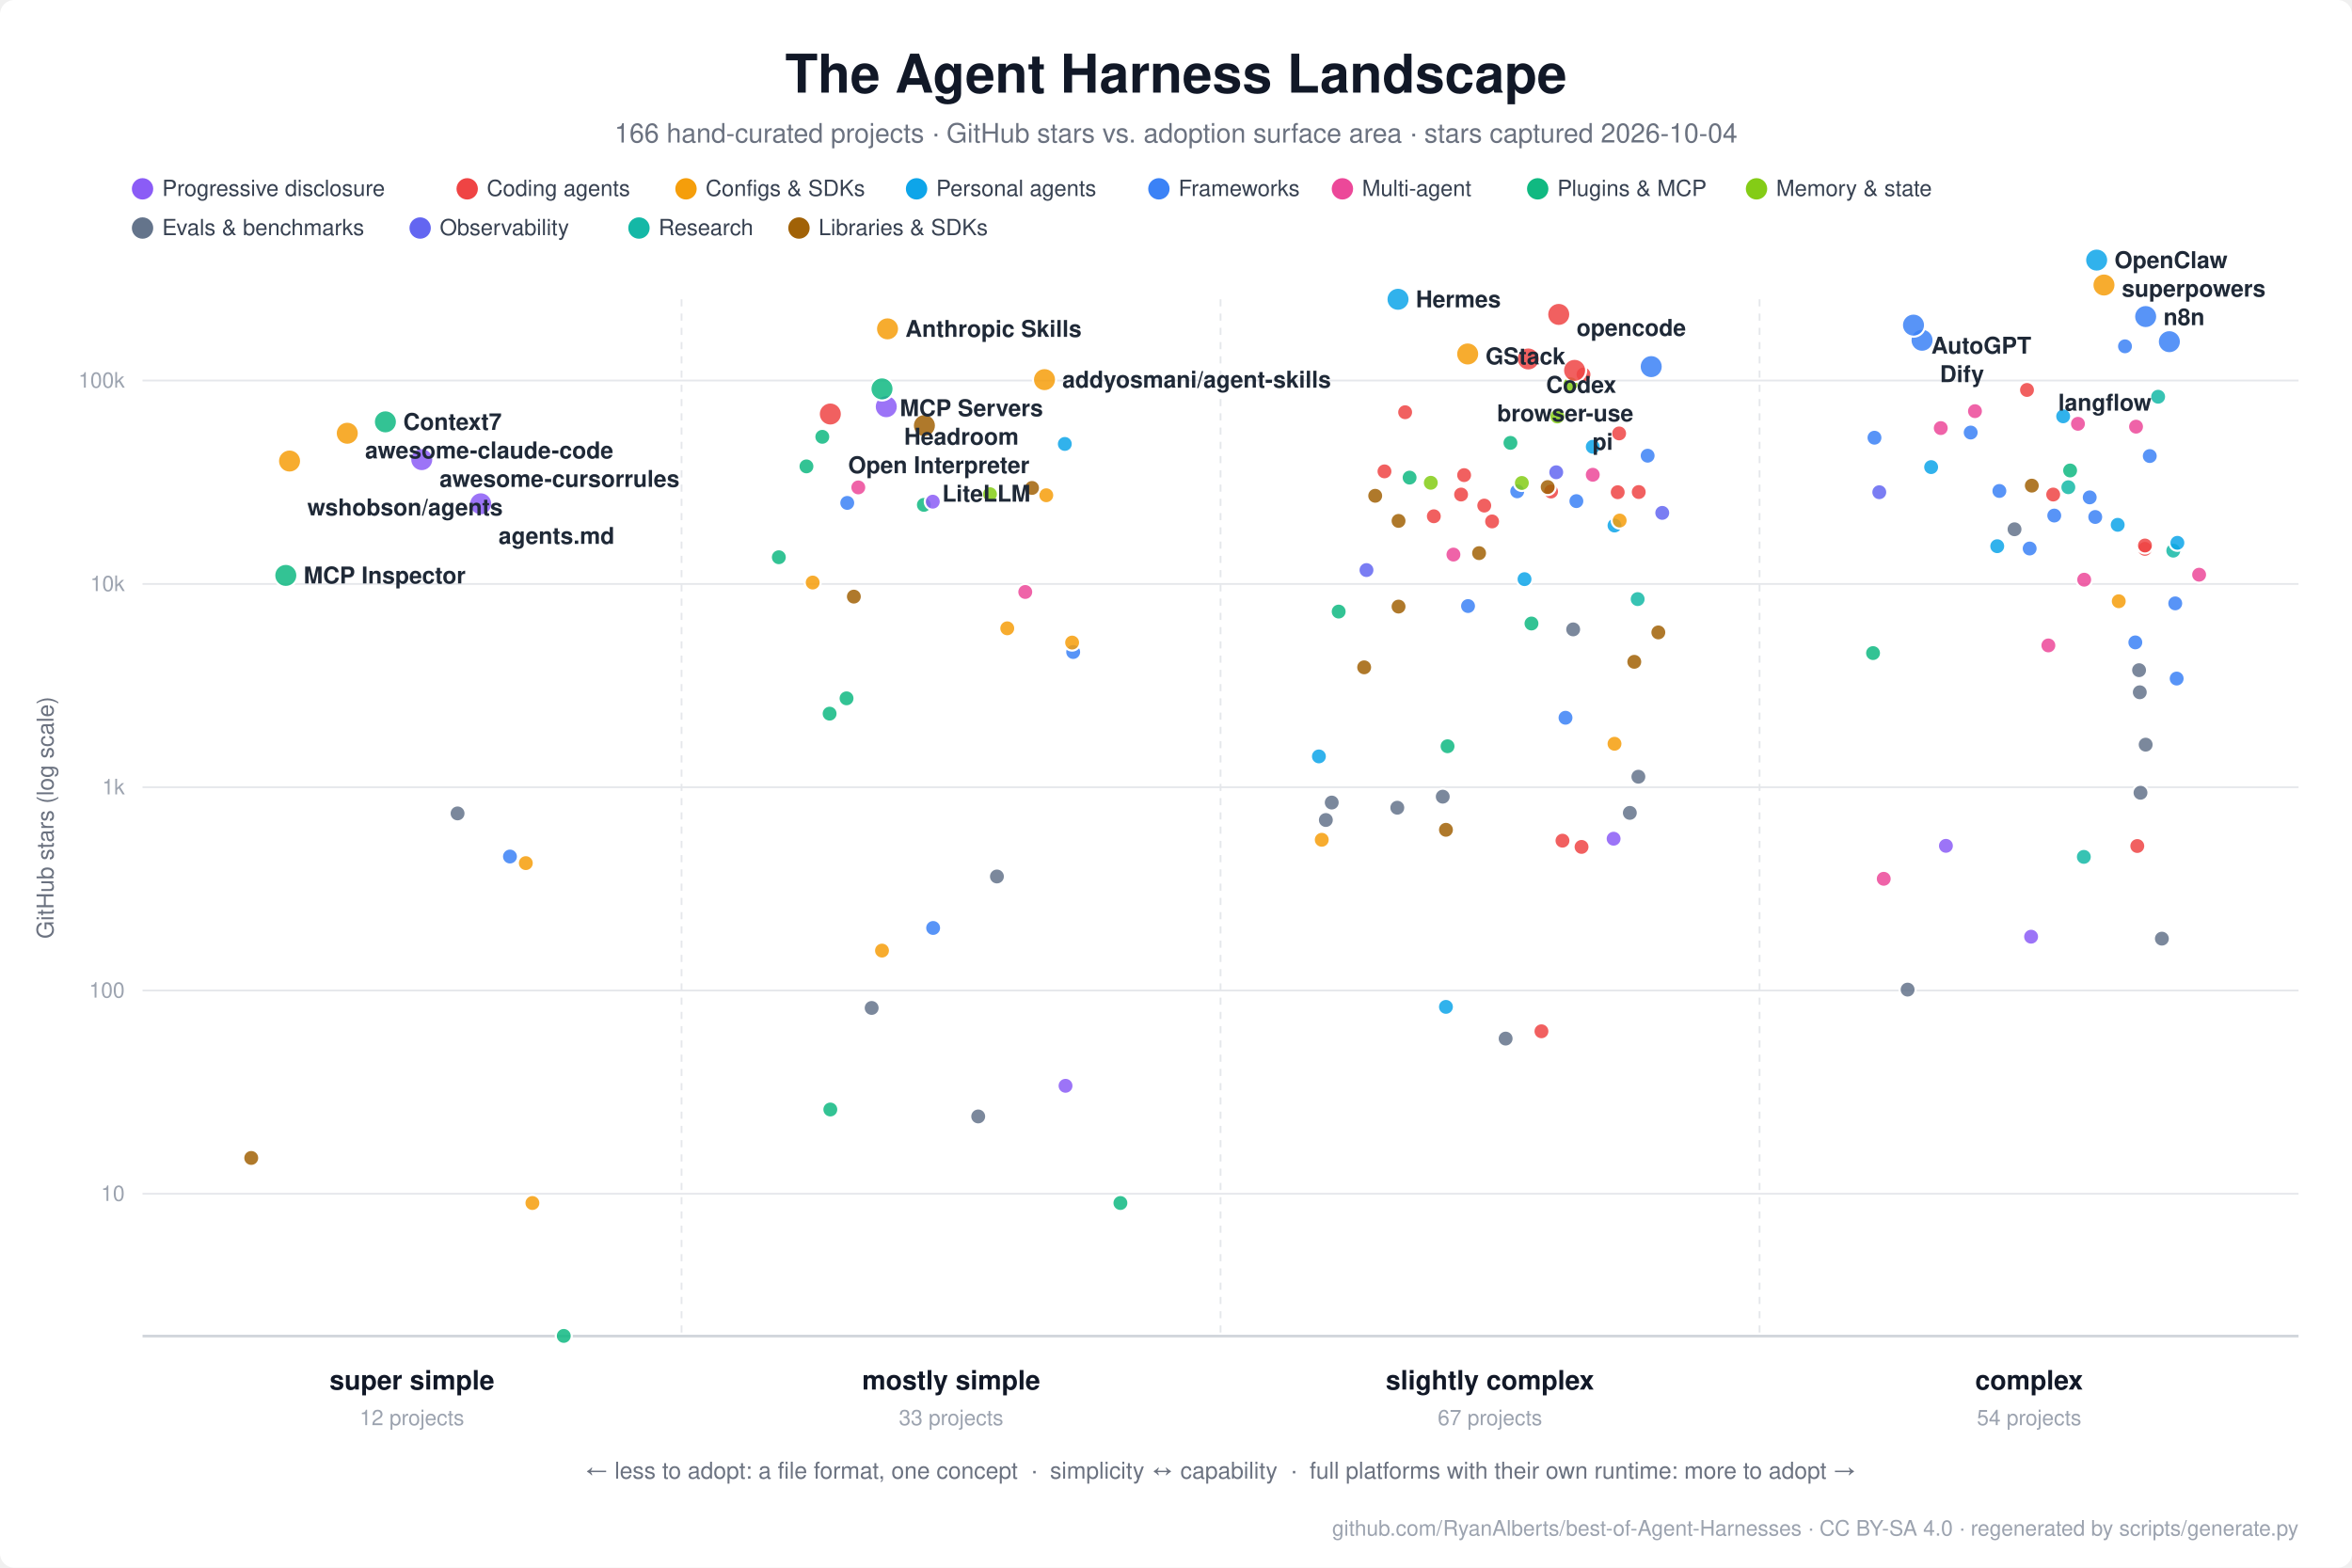
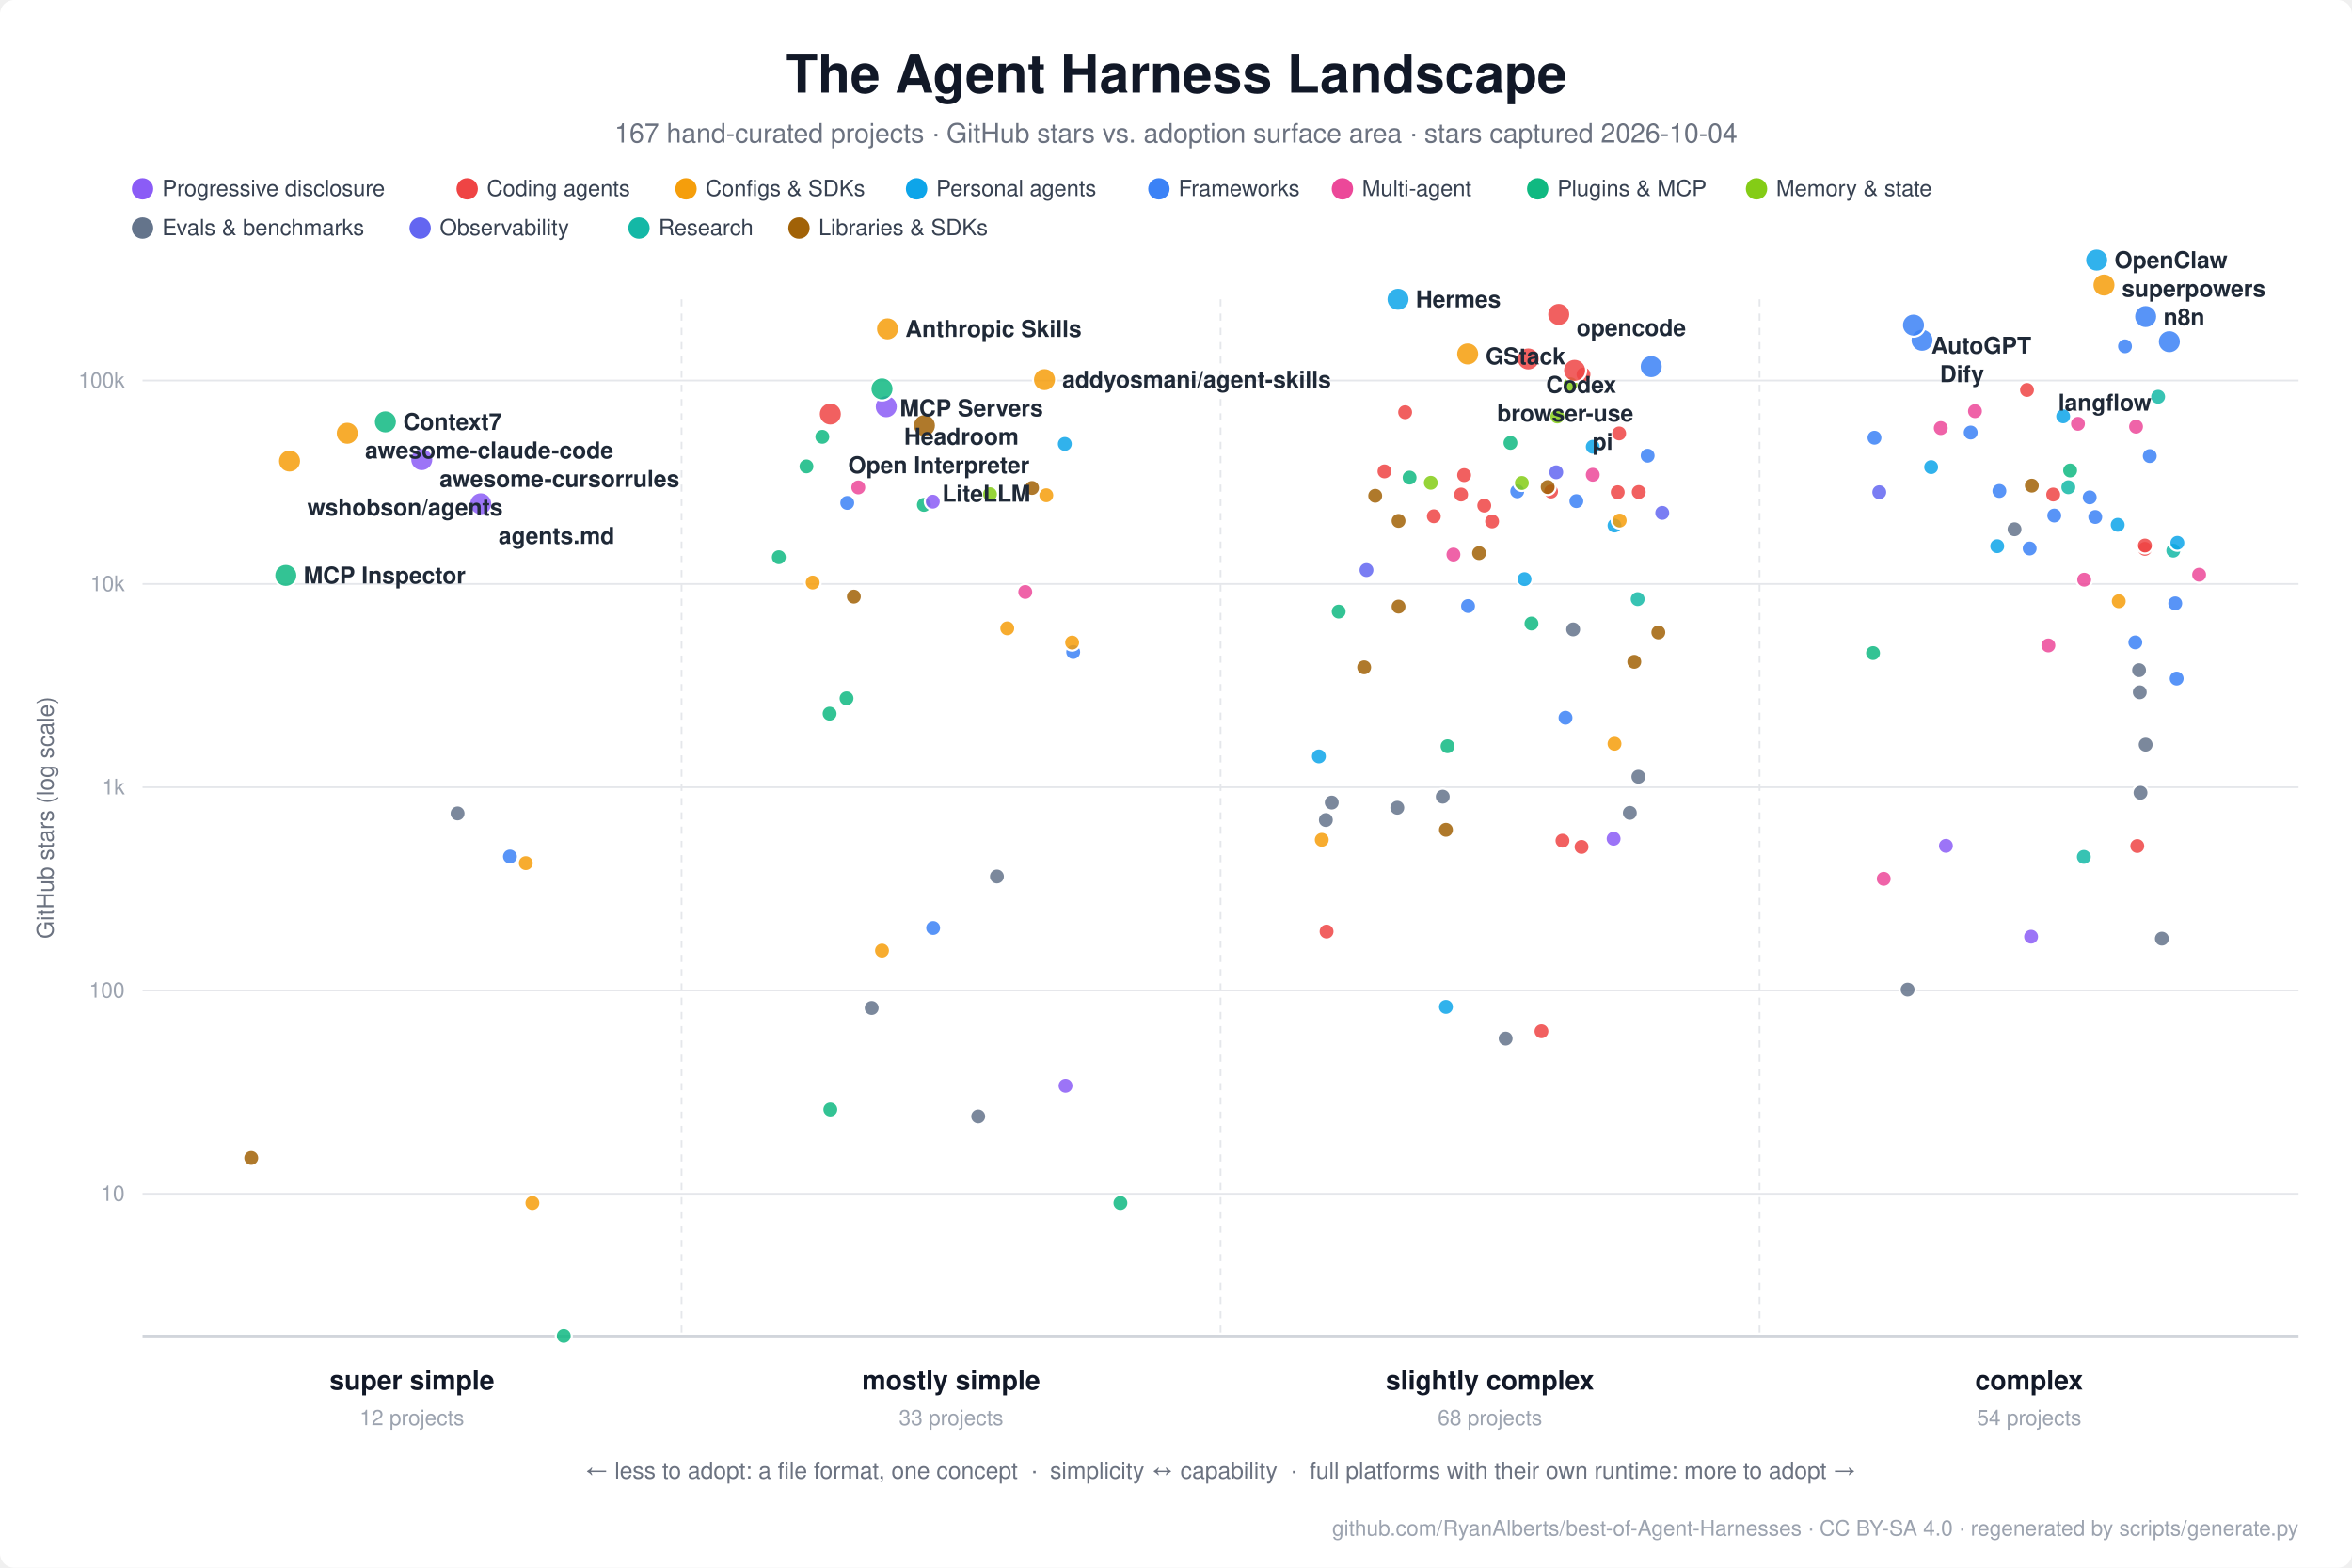
<svg xmlns="http://www.w3.org/2000/svg" viewBox="0 0 1320 880" font-family="-apple-system, 'Segoe UI', Helvetica, Arial, sans-serif">
  <rect width="1320" height="880" fill="#ffffff" rx="8" />
  <text x="660.0" y="52" text-anchor="middle" font-size="30" font-weight="700" fill="#111827">The Agent Harness Landscape</text>
-   <text x="660.0" y="80" text-anchor="middle" font-size="15" fill="#6b7280">166 hand-curated projects · GitHub stars vs. adoption surface area · stars captured 2026-10-04</text>
+   <text x="660.0" y="80" text-anchor="middle" font-size="15" fill="#6b7280">167 hand-curated projects · GitHub stars vs. adoption surface area · stars captured 2026-10-04</text>
  <circle cx="80" cy="106" r="6" fill="#8b5cf6" />
  <text x="91" y="110" font-size="12.5" fill="#374151">Progressive disclosure</text>
  <circle cx="262.2" cy="106" r="6" fill="#ef4444" />
  <text x="273.2" y="110" font-size="12.5" fill="#374151">Coding agents</text>
  <circle cx="385.0" cy="106" r="6" fill="#f59e0b" />
  <text x="396.0" y="110" font-size="12.5" fill="#374151">Configs &amp; SDKs</text>
  <circle cx="514.4" cy="106" r="6" fill="#0ea5e9" />
  <text x="525.4" y="110" font-size="12.5" fill="#374151">Personal agents</text>
  <circle cx="650.4" cy="106" r="6" fill="#3b82f6" />
  <text x="661.4" y="110" font-size="12.5" fill="#374151">Frameworks</text>
  <circle cx="753.4" cy="106" r="6" fill="#ec4899" />
  <text x="764.4" y="110" font-size="12.5" fill="#374151">Multi-agent</text>
  <circle cx="863.0" cy="106" r="6" fill="#10b981" />
  <text x="874.0" y="110" font-size="12.5" fill="#374151">Plugins &amp; MCP</text>
  <circle cx="985.8" cy="106" r="6" fill="#84cc16" />
  <text x="996.8" y="110" font-size="12.5" fill="#374151">Memory &amp; state</text>
  <circle cx="80" cy="128" r="6" fill="#64748b" />
  <text x="91" y="132" font-size="12.5" fill="#374151">Evals &amp; benchmarks</text>
  <circle cx="235.8" cy="128" r="6" fill="#6366f1" />
  <text x="246.8" y="132" font-size="12.5" fill="#374151">Observability</text>
  <circle cx="358.6" cy="128" r="6" fill="#14b8a6" />
  <text x="369.6" y="132" font-size="12.5" fill="#374151">Research</text>
  <circle cx="448.4" cy="128" r="6" fill="#a16207" />
  <text x="459.4" y="132" font-size="12.5" fill="#374151">Libraries &amp; SDKs</text>
  <line x1="80" y1="670.1" x2="1290" y2="670.1" stroke="#e5e7eb" stroke-width="1" />
  <text x="70" y="674.1" text-anchor="end" font-size="12" fill="#9ca3af">10</text>
  <line x1="80" y1="556.0" x2="1290" y2="556.0" stroke="#e5e7eb" stroke-width="1" />
  <text x="70" y="560.0" text-anchor="end" font-size="12" fill="#9ca3af">100</text>
  <line x1="80" y1="441.9" x2="1290" y2="441.9" stroke="#e5e7eb" stroke-width="1" />
  <text x="70" y="445.9" text-anchor="end" font-size="12" fill="#9ca3af">1k</text>
  <line x1="80" y1="327.8" x2="1290" y2="327.8" stroke="#e5e7eb" stroke-width="1" />
  <text x="70" y="331.8" text-anchor="end" font-size="12" fill="#9ca3af">10k</text>
  <line x1="80" y1="213.6" x2="1290" y2="213.6" stroke="#e5e7eb" stroke-width="1" />
  <text x="70" y="217.6" text-anchor="end" font-size="12" fill="#9ca3af">100k</text>
  <text x="30" y="459" font-size="13" fill="#6b7280" transform="rotate(-90 30 459)" text-anchor="middle">GitHub stars (log scale)</text>
  <text x="231.2" y="780" text-anchor="middle" font-size="15" font-weight="600" fill="#111827">super simple</text>
  <text x="231.2" y="800" text-anchor="middle" font-size="12" fill="#9ca3af">12 projects</text>
  <line x1="382.5" y1="168" x2="382.5" y2="750" stroke="#e5e7eb" stroke-width="1" stroke-dasharray="4 4" />
  <text x="533.8" y="780" text-anchor="middle" font-size="15" font-weight="600" fill="#111827">mostly simple</text>
  <text x="533.8" y="800" text-anchor="middle" font-size="12" fill="#9ca3af">33 projects</text>
  <line x1="685.0" y1="168" x2="685.0" y2="750" stroke="#e5e7eb" stroke-width="1" stroke-dasharray="4 4" />
  <text x="836.2" y="780" text-anchor="middle" font-size="15" font-weight="600" fill="#111827">slightly complex</text>
-   <text x="836.2" y="800" text-anchor="middle" font-size="12" fill="#9ca3af">67 projects</text>
+   <text x="836.2" y="800" text-anchor="middle" font-size="12" fill="#9ca3af">68 projects</text>
  <line x1="987.5" y1="168" x2="987.5" y2="750" stroke="#e5e7eb" stroke-width="1" stroke-dasharray="4 4" />
  <text x="1138.8" y="780" text-anchor="middle" font-size="15" font-weight="600" fill="#111827">complex</text>
  <text x="1138.8" y="800" text-anchor="middle" font-size="12" fill="#9ca3af">54 projects</text>
  <line x1="80" y1="750" x2="1290" y2="750" stroke="#d1d5db" stroke-width="1.5" />
  <text x="685.0" y="830" text-anchor="middle" font-size="13" fill="#6b7280">←  less to adopt: a file format, one concept  ·  simplicity ↔ capability  ·  full platforms with their own runtime: more to adopt  →</text>
  <circle cx="316.4" cy="749.9" r="4.5" fill="#10b981" fill-opacity="0.85" stroke="#ffffff" stroke-width="1.2" />
  <circle cx="298.8" cy="675.3" r="4.5" fill="#f59e0b" fill-opacity="0.85" stroke="#ffffff" stroke-width="1.2" />
  <circle cx="628.8" cy="675.3" r="4.5" fill="#10b981" fill-opacity="0.85" stroke="#ffffff" stroke-width="1.2" />
  <circle cx="141.0" cy="650.0" r="4.5" fill="#a16207" fill-opacity="0.85" stroke="#ffffff" stroke-width="1.2" />
  <circle cx="549.0" cy="626.7" r="4.5" fill="#64748b" fill-opacity="0.85" stroke="#ffffff" stroke-width="1.2" />
  <circle cx="466.0" cy="622.8" r="4.5" fill="#10b981" fill-opacity="0.85" stroke="#ffffff" stroke-width="1.2" />
  <circle cx="598.0" cy="609.5" r="4.5" fill="#8b5cf6" fill-opacity="0.85" stroke="#ffffff" stroke-width="1.2" />
  <circle cx="845.0" cy="583.0" r="4.5" fill="#64748b" fill-opacity="0.85" stroke="#ffffff" stroke-width="1.2" />
  <circle cx="865.1" cy="578.9" r="4.5" fill="#ef4444" fill-opacity="0.85" stroke="#ffffff" stroke-width="1.2" />
  <circle cx="489.2" cy="565.8" r="4.5" fill="#64748b" fill-opacity="0.85" stroke="#ffffff" stroke-width="1.2" />
  <circle cx="811.5" cy="565.2" r="4.5" fill="#0ea5e9" fill-opacity="0.85" stroke="#ffffff" stroke-width="1.2" />
  <circle cx="1070.6" cy="555.5" r="4.5" fill="#64748b" fill-opacity="0.85" stroke="#ffffff" stroke-width="1.2" />
  <circle cx="495.0" cy="533.6" r="4.5" fill="#f59e0b" fill-opacity="0.85" stroke="#ffffff" stroke-width="1.2" />
  <circle cx="1213.3" cy="526.9" r="4.5" fill="#64748b" fill-opacity="0.85" stroke="#ffffff" stroke-width="1.2" />
  <circle cx="1139.9" cy="525.8" r="4.5" fill="#8b5cf6" fill-opacity="0.85" stroke="#ffffff" stroke-width="1.2" />
+   <circle cx="744.5" cy="522.9" r="4.5" fill="#ef4444" fill-opacity="0.85" stroke="#ffffff" stroke-width="1.2" />
  <circle cx="523.7" cy="520.9" r="4.5" fill="#3b82f6" fill-opacity="0.85" stroke="#ffffff" stroke-width="1.2" />
  <circle cx="1057.2" cy="493.3" r="4.5" fill="#ec4899" fill-opacity="0.85" stroke="#ffffff" stroke-width="1.2" />
  <circle cx="559.5" cy="492.0" r="4.5" fill="#64748b" fill-opacity="0.85" stroke="#ffffff" stroke-width="1.2" />
  <circle cx="295.1" cy="484.5" r="4.5" fill="#f59e0b" fill-opacity="0.85" stroke="#ffffff" stroke-width="1.2" />
  <circle cx="1169.5" cy="481.0" r="4.5" fill="#14b8a6" fill-opacity="0.85" stroke="#ffffff" stroke-width="1.2" />
  <circle cx="286.2" cy="480.8" r="4.5" fill="#3b82f6" fill-opacity="0.85" stroke="#ffffff" stroke-width="1.2" />
  <circle cx="887.6" cy="475.4" r="4.5" fill="#ef4444" fill-opacity="0.85" stroke="#ffffff" stroke-width="1.2" />
  <circle cx="1199.5" cy="474.9" r="4.5" fill="#ef4444" fill-opacity="0.85" stroke="#ffffff" stroke-width="1.2" />
  <circle cx="1092.1" cy="474.8" r="4.5" fill="#8b5cf6" fill-opacity="0.85" stroke="#ffffff" stroke-width="1.2" />
  <circle cx="876.9" cy="471.9" r="4.5" fill="#ef4444" fill-opacity="0.85" stroke="#ffffff" stroke-width="1.2" />
  <circle cx="741.8" cy="471.4" r="4.5" fill="#f59e0b" fill-opacity="0.85" stroke="#ffffff" stroke-width="1.2" />
  <circle cx="905.6" cy="470.8" r="4.5" fill="#8b5cf6" fill-opacity="0.85" stroke="#ffffff" stroke-width="1.2" />
  <circle cx="811.5" cy="465.8" r="4.5" fill="#a16207" fill-opacity="0.85" stroke="#ffffff" stroke-width="1.2" />
  <circle cx="744.1" cy="460.3" r="4.5" fill="#64748b" fill-opacity="0.85" stroke="#ffffff" stroke-width="1.2" />
  <circle cx="256.8" cy="456.6" r="4.5" fill="#64748b" fill-opacity="0.85" stroke="#ffffff" stroke-width="1.2" />
  <circle cx="914.7" cy="456.3" r="4.5" fill="#64748b" fill-opacity="0.85" stroke="#ffffff" stroke-width="1.2" />
  <circle cx="784.2" cy="453.4" r="4.5" fill="#64748b" fill-opacity="0.85" stroke="#ffffff" stroke-width="1.2" />
  <circle cx="747.4" cy="450.5" r="4.5" fill="#64748b" fill-opacity="0.85" stroke="#ffffff" stroke-width="1.2" />
  <circle cx="809.7" cy="447.2" r="4.5" fill="#64748b" fill-opacity="0.85" stroke="#ffffff" stroke-width="1.2" />
  <circle cx="1201.3" cy="445.0" r="4.5" fill="#64748b" fill-opacity="0.85" stroke="#ffffff" stroke-width="1.2" />
  <circle cx="919.5" cy="436.0" r="4.5" fill="#64748b" fill-opacity="0.85" stroke="#ffffff" stroke-width="1.2" />
  <circle cx="740.2" cy="424.6" r="4.5" fill="#0ea5e9" fill-opacity="0.85" stroke="#ffffff" stroke-width="1.2" />
  <circle cx="812.4" cy="418.9" r="4.5" fill="#10b981" fill-opacity="0.85" stroke="#ffffff" stroke-width="1.2" />
  <circle cx="1204.2" cy="418.0" r="4.5" fill="#64748b" fill-opacity="0.85" stroke="#ffffff" stroke-width="1.2" />
  <circle cx="906.1" cy="417.5" r="4.5" fill="#f59e0b" fill-opacity="0.85" stroke="#ffffff" stroke-width="1.2" />
  <circle cx="878.6" cy="402.9" r="4.5" fill="#3b82f6" fill-opacity="0.85" stroke="#ffffff" stroke-width="1.2" />
  <circle cx="465.6" cy="400.6" r="4.5" fill="#10b981" fill-opacity="0.85" stroke="#ffffff" stroke-width="1.2" />
  <circle cx="475.1" cy="392.0" r="4.5" fill="#10b981" fill-opacity="0.85" stroke="#ffffff" stroke-width="1.2" />
  <circle cx="1200.9" cy="388.6" r="4.5" fill="#64748b" fill-opacity="0.85" stroke="#ffffff" stroke-width="1.2" />
  <circle cx="1221.6" cy="380.9" r="4.5" fill="#3b82f6" fill-opacity="0.85" stroke="#ffffff" stroke-width="1.2" />
  <circle cx="1200.5" cy="376.2" r="4.5" fill="#64748b" fill-opacity="0.85" stroke="#ffffff" stroke-width="1.2" />
  <circle cx="765.6" cy="374.6" r="4.5" fill="#a16207" fill-opacity="0.85" stroke="#ffffff" stroke-width="1.2" />
  <circle cx="917.2" cy="371.5" r="4.5" fill="#a16207" fill-opacity="0.85" stroke="#ffffff" stroke-width="1.2" />
  <circle cx="1051.2" cy="366.6" r="4.5" fill="#10b981" fill-opacity="0.85" stroke="#ffffff" stroke-width="1.2" />
  <circle cx="602.3" cy="366.0" r="4.5" fill="#3b82f6" fill-opacity="0.85" stroke="#ffffff" stroke-width="1.2" />
  <circle cx="1149.6" cy="362.3" r="4.5" fill="#ec4899" fill-opacity="0.85" stroke="#ffffff" stroke-width="1.2" />
  <circle cx="601.7" cy="360.7" r="4.5" fill="#f59e0b" fill-opacity="0.85" stroke="#ffffff" stroke-width="1.2" />
  <circle cx="1198.4" cy="360.6" r="4.5" fill="#3b82f6" fill-opacity="0.85" stroke="#ffffff" stroke-width="1.2" />
  <circle cx="930.7" cy="355.0" r="4.5" fill="#a16207" fill-opacity="0.85" stroke="#ffffff" stroke-width="1.2" />
  <circle cx="882.9" cy="353.3" r="4.5" fill="#64748b" fill-opacity="0.85" stroke="#ffffff" stroke-width="1.2" />
  <circle cx="565.3" cy="352.7" r="4.5" fill="#f59e0b" fill-opacity="0.85" stroke="#ffffff" stroke-width="1.2" />
  <circle cx="859.5" cy="350.0" r="4.5" fill="#10b981" fill-opacity="0.85" stroke="#ffffff" stroke-width="1.2" />
  <circle cx="751.3" cy="343.3" r="4.5" fill="#10b981" fill-opacity="0.85" stroke="#ffffff" stroke-width="1.2" />
  <circle cx="784.9" cy="340.5" r="4.5" fill="#a16207" fill-opacity="0.85" stroke="#ffffff" stroke-width="1.2" />
  <circle cx="823.9" cy="340.2" r="4.5" fill="#3b82f6" fill-opacity="0.85" stroke="#ffffff" stroke-width="1.2" />
  <circle cx="1220.8" cy="338.7" r="4.5" fill="#3b82f6" fill-opacity="0.85" stroke="#ffffff" stroke-width="1.2" />
  <circle cx="1189.1" cy="337.5" r="4.5" fill="#f59e0b" fill-opacity="0.85" stroke="#ffffff" stroke-width="1.2" />
  <circle cx="919.1" cy="336.3" r="4.5" fill="#14b8a6" fill-opacity="0.85" stroke="#ffffff" stroke-width="1.2" />
  <circle cx="479.2" cy="334.9" r="4.5" fill="#a16207" fill-opacity="0.85" stroke="#ffffff" stroke-width="1.2" />
  <circle cx="575.4" cy="332.3" r="4.5" fill="#ec4899" fill-opacity="0.85" stroke="#ffffff" stroke-width="1.2" />
  <circle cx="456.1" cy="327.0" r="4.5" fill="#f59e0b" fill-opacity="0.85" stroke="#ffffff" stroke-width="1.2" />
  <circle cx="1169.7" cy="325.4" r="4.5" fill="#ec4899" fill-opacity="0.85" stroke="#ffffff" stroke-width="1.2" />
  <circle cx="855.6" cy="325.1" r="4.5" fill="#0ea5e9" fill-opacity="0.85" stroke="#ffffff" stroke-width="1.2" />
  <circle cx="160.4" cy="323.0" r="6.5" fill="#10b981" fill-opacity="0.85" stroke="#ffffff" stroke-width="1.2" />
  <circle cx="1234.2" cy="322.6" r="4.5" fill="#ec4899" fill-opacity="0.85" stroke="#ffffff" stroke-width="1.2" />
  <circle cx="766.9" cy="320.0" r="4.5" fill="#6366f1" fill-opacity="0.85" stroke="#ffffff" stroke-width="1.2" />
  <circle cx="437.1" cy="312.8" r="4.5" fill="#10b981" fill-opacity="0.85" stroke="#ffffff" stroke-width="1.2" />
  <circle cx="815.7" cy="311.3" r="4.5" fill="#ec4899" fill-opacity="0.85" stroke="#ffffff" stroke-width="1.2" />
  <circle cx="830.1" cy="310.5" r="4.5" fill="#a16207" fill-opacity="0.85" stroke="#ffffff" stroke-width="1.2" />
  <circle cx="1219.7" cy="309.1" r="4.5" fill="#14b8a6" fill-opacity="0.85" stroke="#ffffff" stroke-width="1.2" />
  <circle cx="1203.8" cy="308.1" r="4.5" fill="#ef4444" fill-opacity="0.85" stroke="#ffffff" stroke-width="1.2" />
  <circle cx="1139.1" cy="307.9" r="4.5" fill="#3b82f6" fill-opacity="0.85" stroke="#ffffff" stroke-width="1.2" />
  <circle cx="1120.9" cy="306.6" r="4.5" fill="#0ea5e9" fill-opacity="0.85" stroke="#ffffff" stroke-width="1.2" />
  <circle cx="1203.8" cy="306.2" r="4.5" fill="#ef4444" fill-opacity="0.85" stroke="#ffffff" stroke-width="1.2" />
  <circle cx="1222.0" cy="304.7" r="4.5" fill="#0ea5e9" fill-opacity="0.85" stroke="#ffffff" stroke-width="1.2" />
  <circle cx="1130.6" cy="297.1" r="4.5" fill="#64748b" fill-opacity="0.85" stroke="#ffffff" stroke-width="1.2" />
  <circle cx="906.1" cy="295.0" r="4.5" fill="#0ea5e9" fill-opacity="0.85" stroke="#ffffff" stroke-width="1.2" />
  <circle cx="1188.5" cy="294.6" r="4.5" fill="#0ea5e9" fill-opacity="0.85" stroke="#ffffff" stroke-width="1.2" />
  <circle cx="837.4" cy="292.7" r="4.5" fill="#ef4444" fill-opacity="0.85" stroke="#ffffff" stroke-width="1.2" />
  <circle cx="784.9" cy="292.4" r="4.5" fill="#a16207" fill-opacity="0.85" stroke="#ffffff" stroke-width="1.2" />
  <circle cx="909.0" cy="292.2" r="4.5" fill="#f59e0b" fill-opacity="0.85" stroke="#ffffff" stroke-width="1.2" />
  <circle cx="1175.9" cy="290.2" r="4.5" fill="#3b82f6" fill-opacity="0.85" stroke="#ffffff" stroke-width="1.2" />
  <circle cx="804.7" cy="289.8" r="4.5" fill="#ef4444" fill-opacity="0.85" stroke="#ffffff" stroke-width="1.2" />
  <circle cx="1152.9" cy="289.4" r="4.5" fill="#3b82f6" fill-opacity="0.85" stroke="#ffffff" stroke-width="1.2" />
  <circle cx="932.9" cy="287.9" r="4.5" fill="#6366f1" fill-opacity="0.85" stroke="#ffffff" stroke-width="1.2" />
  <circle cx="833.0" cy="283.8" r="4.5" fill="#ef4444" fill-opacity="0.85" stroke="#ffffff" stroke-width="1.2" />
  <circle cx="518.5" cy="283.4" r="4.5" fill="#10b981" fill-opacity="0.85" stroke="#ffffff" stroke-width="1.2" />
  <circle cx="269.8" cy="282.8" r="6.5" fill="#8b5cf6" fill-opacity="0.85" stroke="#ffffff" stroke-width="1.2" />
  <circle cx="475.5" cy="282.3" r="4.5" fill="#3b82f6" fill-opacity="0.85" stroke="#ffffff" stroke-width="1.2" />
  <circle cx="523.5" cy="281.6" r="4.5" fill="#8b5cf6" fill-opacity="0.85" stroke="#ffffff" stroke-width="1.2" />
  <circle cx="884.7" cy="281.3" r="4.5" fill="#3b82f6" fill-opacity="0.85" stroke="#ffffff" stroke-width="1.2" />
  <circle cx="1172.8" cy="279.2" r="4.5" fill="#3b82f6" fill-opacity="0.85" stroke="#ffffff" stroke-width="1.2" />
  <circle cx="771.8" cy="278.3" r="4.5" fill="#a16207" fill-opacity="0.85" stroke="#ffffff" stroke-width="1.2" />
  <circle cx="587.2" cy="278.0" r="4.5" fill="#f59e0b" fill-opacity="0.85" stroke="#ffffff" stroke-width="1.2" />
  <circle cx="820.0" cy="277.6" r="4.5" fill="#ef4444" fill-opacity="0.85" stroke="#ffffff" stroke-width="1.2" />
  <circle cx="1152.3" cy="277.6" r="4.5" fill="#ef4444" fill-opacity="0.85" stroke="#ffffff" stroke-width="1.2" />
  <circle cx="555.6" cy="277.4" r="4.5" fill="#84cc16" fill-opacity="0.85" stroke="#ffffff" stroke-width="1.2" />
  <circle cx="1054.7" cy="276.3" r="4.5" fill="#6366f1" fill-opacity="0.85" stroke="#ffffff" stroke-width="1.2" />
  <circle cx="907.9" cy="276.3" r="4.5" fill="#ef4444" fill-opacity="0.85" stroke="#ffffff" stroke-width="1.2" />
  <circle cx="919.7" cy="276.2" r="4.5" fill="#ef4444" fill-opacity="0.85" stroke="#ffffff" stroke-width="1.2" />
  <circle cx="870.5" cy="275.9" r="4.5" fill="#ef4444" fill-opacity="0.85" stroke="#ffffff" stroke-width="1.2" />
  <circle cx="851.5" cy="275.8" r="4.5" fill="#3b82f6" fill-opacity="0.85" stroke="#ffffff" stroke-width="1.2" />
  <circle cx="1122.1" cy="275.6" r="4.5" fill="#3b82f6" fill-opacity="0.85" stroke="#ffffff" stroke-width="1.2" />
  <circle cx="579.2" cy="273.9" r="4.5" fill="#a16207" fill-opacity="0.85" stroke="#ffffff" stroke-width="1.2" />
  <circle cx="481.7" cy="273.6" r="4.5" fill="#ec4899" fill-opacity="0.85" stroke="#ffffff" stroke-width="1.2" />
  <circle cx="1160.8" cy="273.5" r="4.5" fill="#14b8a6" fill-opacity="0.85" stroke="#ffffff" stroke-width="1.2" />
  <circle cx="868.6" cy="273.4" r="4.5" fill="#a16207" fill-opacity="0.85" stroke="#ffffff" stroke-width="1.2" />
  <circle cx="1140.3" cy="272.6" r="4.5" fill="#a16207" fill-opacity="0.85" stroke="#ffffff" stroke-width="1.2" />
  <circle cx="854.1" cy="271.1" r="4.5" fill="#84cc16" fill-opacity="0.85" stroke="#ffffff" stroke-width="1.2" />
  <circle cx="803.0" cy="271.0" r="4.5" fill="#84cc16" fill-opacity="0.85" stroke="#ffffff" stroke-width="1.2" />
  <circle cx="791.1" cy="268.1" r="4.5" fill="#10b981" fill-opacity="0.85" stroke="#ffffff" stroke-width="1.2" />
  <circle cx="821.7" cy="266.7" r="4.5" fill="#ef4444" fill-opacity="0.85" stroke="#ffffff" stroke-width="1.2" />
  <circle cx="893.9" cy="266.5" r="4.5" fill="#ec4899" fill-opacity="0.85" stroke="#ffffff" stroke-width="1.2" />
  <circle cx="873.4" cy="265.1" r="4.5" fill="#6366f1" fill-opacity="0.85" stroke="#ffffff" stroke-width="1.2" />
  <circle cx="777.0" cy="264.6" r="4.5" fill="#ef4444" fill-opacity="0.85" stroke="#ffffff" stroke-width="1.2" />
  <circle cx="1161.8" cy="264.1" r="4.5" fill="#10b981" fill-opacity="0.85" stroke="#ffffff" stroke-width="1.2" />
  <circle cx="1083.8" cy="262.2" r="4.5" fill="#0ea5e9" fill-opacity="0.85" stroke="#ffffff" stroke-width="1.2" />
  <circle cx="452.6" cy="261.8" r="4.5" fill="#10b981" fill-opacity="0.85" stroke="#ffffff" stroke-width="1.2" />
  <circle cx="162.5" cy="258.8" r="6.5" fill="#f59e0b" fill-opacity="0.85" stroke="#ffffff" stroke-width="1.2" />
  <circle cx="236.7" cy="258.0" r="6.5" fill="#8b5cf6" fill-opacity="0.85" stroke="#ffffff" stroke-width="1.2" />
  <circle cx="1206.5" cy="256.0" r="4.5" fill="#3b82f6" fill-opacity="0.85" stroke="#ffffff" stroke-width="1.2" />
  <circle cx="924.7" cy="255.8" r="4.5" fill="#3b82f6" fill-opacity="0.85" stroke="#ffffff" stroke-width="1.2" />
  <circle cx="893.9" cy="250.8" r="4.5" fill="#0ea5e9" fill-opacity="0.85" stroke="#ffffff" stroke-width="1.2" />
  <circle cx="597.6" cy="249.2" r="4.5" fill="#0ea5e9" fill-opacity="0.85" stroke="#ffffff" stroke-width="1.2" />
  <circle cx="847.7" cy="248.6" r="4.5" fill="#10b981" fill-opacity="0.85" stroke="#ffffff" stroke-width="1.2" />
  <circle cx="1052.0" cy="245.7" r="4.5" fill="#3b82f6" fill-opacity="0.85" stroke="#ffffff" stroke-width="1.2" />
  <circle cx="461.5" cy="245.2" r="4.5" fill="#10b981" fill-opacity="0.85" stroke="#ffffff" stroke-width="1.2" />
  <circle cx="908.7" cy="243.3" r="4.5" fill="#ef4444" fill-opacity="0.85" stroke="#ffffff" stroke-width="1.2" />
  <circle cx="194.9" cy="243.2" r="6.5" fill="#f59e0b" fill-opacity="0.85" stroke="#ffffff" stroke-width="1.2" />
  <circle cx="1106.0" cy="242.8" r="4.5" fill="#3b82f6" fill-opacity="0.85" stroke="#ffffff" stroke-width="1.2" />
  <circle cx="1089.2" cy="240.3" r="4.5" fill="#ec4899" fill-opacity="0.85" stroke="#ffffff" stroke-width="1.2" />
  <circle cx="1198.8" cy="239.5" r="4.5" fill="#ec4899" fill-opacity="0.85" stroke="#ffffff" stroke-width="1.2" />
  <circle cx="518.8" cy="238.9" r="6.5" fill="#a16207" fill-opacity="0.85" stroke="#ffffff" stroke-width="1.2" />
  <circle cx="1166.2" cy="237.9" r="4.5" fill="#ec4899" fill-opacity="0.85" stroke="#ffffff" stroke-width="1.2" />
  <circle cx="216.3" cy="236.8" r="6.5" fill="#10b981" fill-opacity="0.85" stroke="#ffffff" stroke-width="1.2" />
  <circle cx="874.0" cy="233.8" r="4.5" fill="#84cc16" fill-opacity="0.85" stroke="#ffffff" stroke-width="1.2" />
  <circle cx="1157.9" cy="233.7" r="4.5" fill="#0ea5e9" fill-opacity="0.85" stroke="#ffffff" stroke-width="1.2" />
  <circle cx="466.0" cy="232.4" r="6.5" fill="#ef4444" fill-opacity="0.85" stroke="#ffffff" stroke-width="1.2" />
  <circle cx="788.6" cy="231.4" r="4.5" fill="#ef4444" fill-opacity="0.85" stroke="#ffffff" stroke-width="1.2" />
  <circle cx="1108.4" cy="230.8" r="4.5" fill="#ec4899" fill-opacity="0.85" stroke="#ffffff" stroke-width="1.2" />
  <circle cx="497.4" cy="228.3" r="6.5" fill="#8b5cf6" fill-opacity="0.85" stroke="#ffffff" stroke-width="1.2" />
  <circle cx="1211.2" cy="222.7" r="4.5" fill="#14b8a6" fill-opacity="0.85" stroke="#ffffff" stroke-width="1.2" />
  <circle cx="1137.6" cy="218.9" r="4.5" fill="#ef4444" fill-opacity="0.85" stroke="#ffffff" stroke-width="1.2" />
  <circle cx="495.0" cy="218.3" r="6.5" fill="#10b981" fill-opacity="0.85" stroke="#ffffff" stroke-width="1.2" />
  <circle cx="881.4" cy="215.7" r="4.5" fill="#84cc16" fill-opacity="0.85" stroke="#ffffff" stroke-width="1.2" />
  <circle cx="586.2" cy="213.1" r="6.5" fill="#f59e0b" fill-opacity="0.85" stroke="#ffffff" stroke-width="1.2" />
  <circle cx="888.7" cy="210.2" r="4.5" fill="#ef4444" fill-opacity="0.85" stroke="#ffffff" stroke-width="1.2" />
  <circle cx="883.7" cy="207.9" r="6.5" fill="#ef4444" fill-opacity="0.85" stroke="#ffffff" stroke-width="1.2" />
  <circle cx="926.7" cy="205.8" r="6.5" fill="#3b82f6" fill-opacity="0.85" stroke="#ffffff" stroke-width="1.2" />
  <circle cx="857.7" cy="201.5" r="6.5" fill="#ef4444" fill-opacity="0.85" stroke="#ffffff" stroke-width="1.2" />
  <circle cx="823.7" cy="198.7" r="6.5" fill="#f59e0b" fill-opacity="0.85" stroke="#ffffff" stroke-width="1.2" />
  <circle cx="1192.6" cy="194.4" r="4.5" fill="#3b82f6" fill-opacity="0.85" stroke="#ffffff" stroke-width="1.2" />
  <circle cx="1217.5" cy="191.8" r="6.5" fill="#3b82f6" fill-opacity="0.85" stroke="#ffffff" stroke-width="1.2" />
  <circle cx="1078.7" cy="191.0" r="6.5" fill="#3b82f6" fill-opacity="0.85" stroke="#ffffff" stroke-width="1.2" />
  <circle cx="498.1" cy="184.6" r="6.5" fill="#f59e0b" fill-opacity="0.85" stroke="#ffffff" stroke-width="1.2" />
  <circle cx="1073.9" cy="182.5" r="6.5" fill="#3b82f6" fill-opacity="0.85" stroke="#ffffff" stroke-width="1.2" />
  <circle cx="1204.2" cy="177.7" r="6.5" fill="#3b82f6" fill-opacity="0.85" stroke="#ffffff" stroke-width="1.2" />
  <circle cx="874.8" cy="176.5" r="6.5" fill="#ef4444" fill-opacity="0.85" stroke="#ffffff" stroke-width="1.2" />
  <circle cx="784.6" cy="168.0" r="6.5" fill="#0ea5e9" fill-opacity="0.85" stroke="#ffffff" stroke-width="1.2" />
  <circle cx="1180.8" cy="160.0" r="6.5" fill="#f59e0b" fill-opacity="0.85" stroke="#ffffff" stroke-width="1.2" />
  <circle cx="1176.7" cy="146.0" r="6.5" fill="#0ea5e9" fill-opacity="0.85" stroke="#ffffff" stroke-width="1.2" />
  <text x="226.3" y="241.3" text-anchor="start" font-size="13" font-weight="600" fill="#1f2937">Context7</text>
  <text x="204.9" y="257.3" text-anchor="start" font-size="13" font-weight="600" fill="#1f2937">awesome-claude-code</text>
  <text x="246.7" y="273.3" text-anchor="start" font-size="13" font-weight="600" fill="#1f2937">awesome-cursorrules</text>
  <text x="172.5" y="289.3" text-anchor="start" font-size="13" font-weight="600" fill="#1f2937">wshobson/agents</text>
  <text x="279.8" y="305.3" text-anchor="start" font-size="13" font-weight="600" fill="#1f2937">agents.md</text>
  <text x="170.4" y="327.5" text-anchor="start" font-size="13" font-weight="600" fill="#1f2937">MCP Inspector</text>
  <text x="508.1" y="189.1" text-anchor="start" font-size="13" font-weight="600" fill="#1f2937">Anthropic Skills</text>
  <text x="596.2" y="217.6" text-anchor="start" font-size="13" font-weight="600" fill="#1f2937">addyosmani/agent-skills</text>
  <text x="505.0" y="233.6" text-anchor="start" font-size="13" font-weight="600" fill="#1f2937">MCP Servers</text>
  <text x="507.4" y="249.6" text-anchor="start" font-size="13" font-weight="600" fill="#1f2937">Headroom</text>
  <text x="476.0" y="265.6" text-anchor="start" font-size="13" font-weight="600" fill="#1f2937">Open Interpreter</text>
  <text x="528.8" y="281.6" text-anchor="start" font-size="13" font-weight="600" fill="#1f2937">LiteLLM</text>
  <text x="794.6" y="172.5" text-anchor="start" font-size="13" font-weight="600" fill="#1f2937">Hermes</text>
  <text x="884.8" y="188.5" text-anchor="start" font-size="13" font-weight="600" fill="#1f2937">opencode</text>
  <text x="833.7" y="204.5" text-anchor="start" font-size="13" font-weight="600" fill="#1f2937">GStack</text>
  <text x="867.7" y="220.5" text-anchor="start" font-size="13" font-weight="600" fill="#1f2937">Codex</text>
  <text x="916.7" y="236.5" text-anchor="end" font-size="13" font-weight="600" fill="#1f2937">browser-use</text>
  <text x="893.7" y="252.5" text-anchor="start" font-size="13" font-weight="600" fill="#1f2937">pi</text>
  <text x="1186.7" y="150.5" text-anchor="start" font-size="13" font-weight="600" fill="#1f2937">OpenClaw</text>
  <text x="1190.8" y="166.5" text-anchor="start" font-size="13" font-weight="600" fill="#1f2937">superpowers</text>
  <text x="1214.2" y="182.5" text-anchor="start" font-size="13" font-weight="600" fill="#1f2937">n8n</text>
  <text x="1083.9" y="198.5" text-anchor="start" font-size="13" font-weight="600" fill="#1f2937">AutoGPT</text>
  <text x="1088.7" y="214.5" text-anchor="start" font-size="13" font-weight="600" fill="#1f2937">Dify</text>
  <text x="1207.5" y="230.5" text-anchor="end" font-size="13" font-weight="600" fill="#1f2937">langflow</text>
  <text x="1290" y="862" text-anchor="end" font-size="12" fill="#9ca3af">github.com/RyanAlberts/best-of-Agent-Harnesses · CC BY-SA 4.0 · regenerated by scripts/generate.py</text>
</svg>
